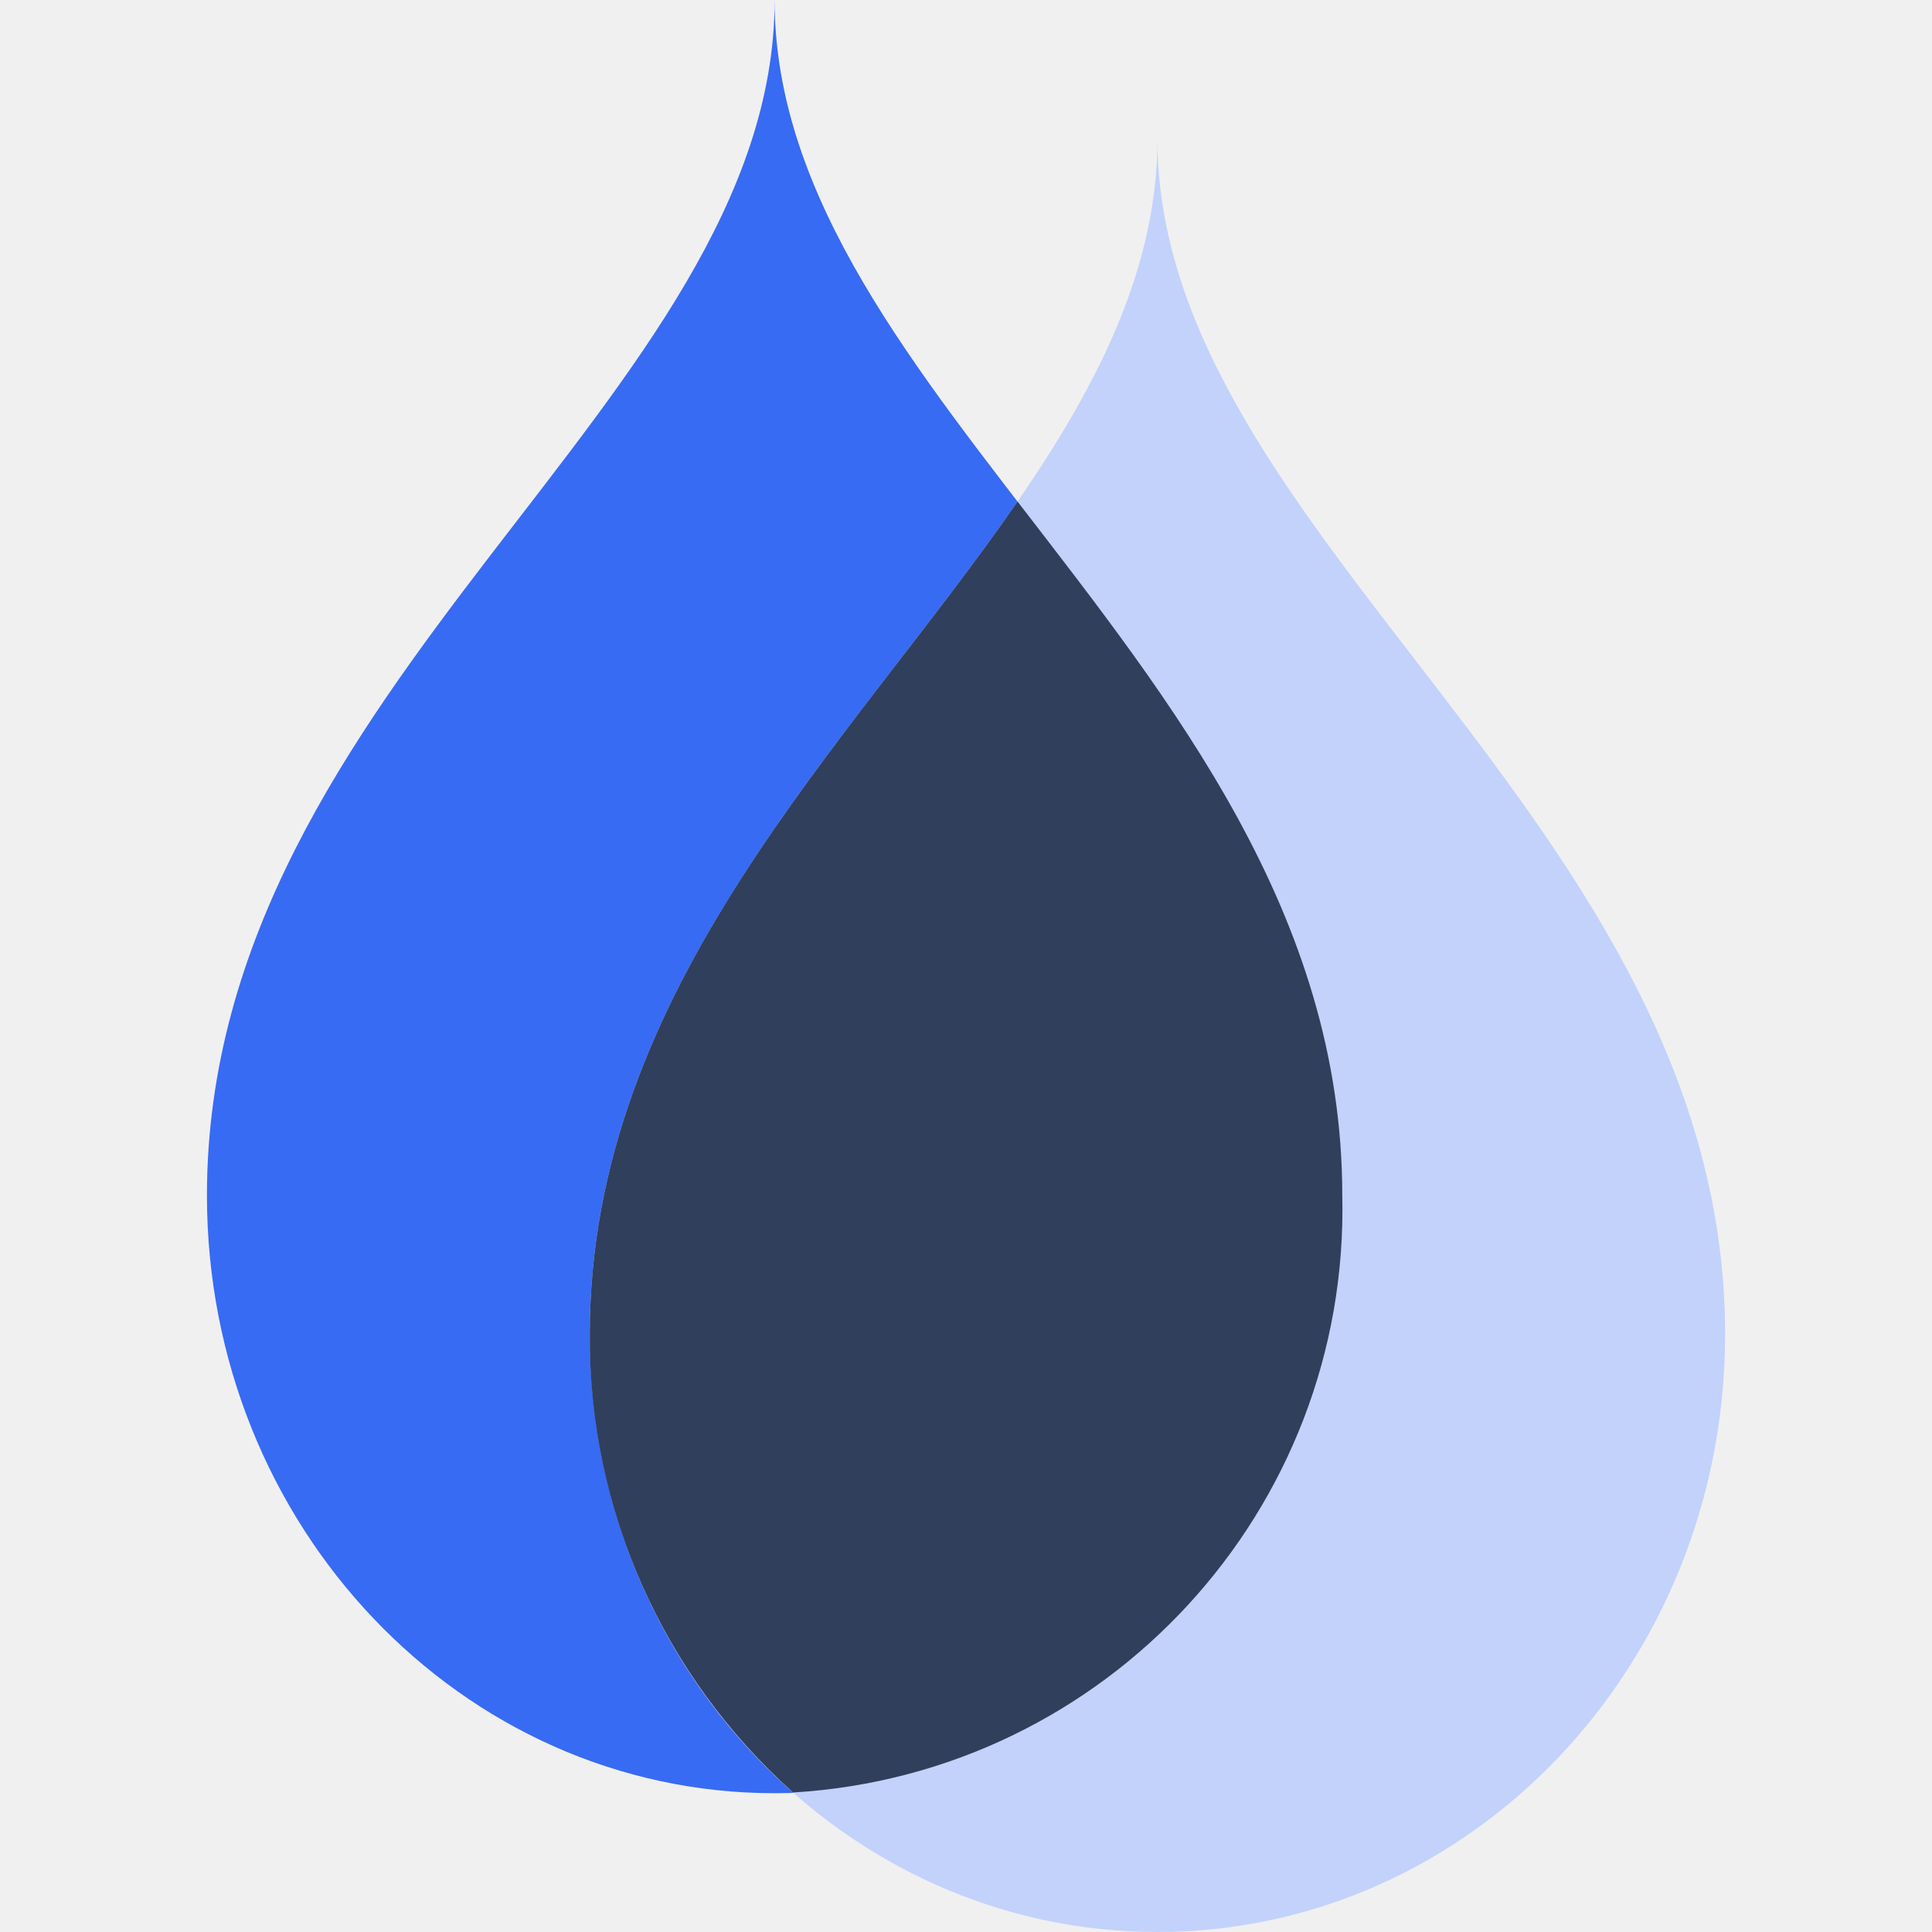
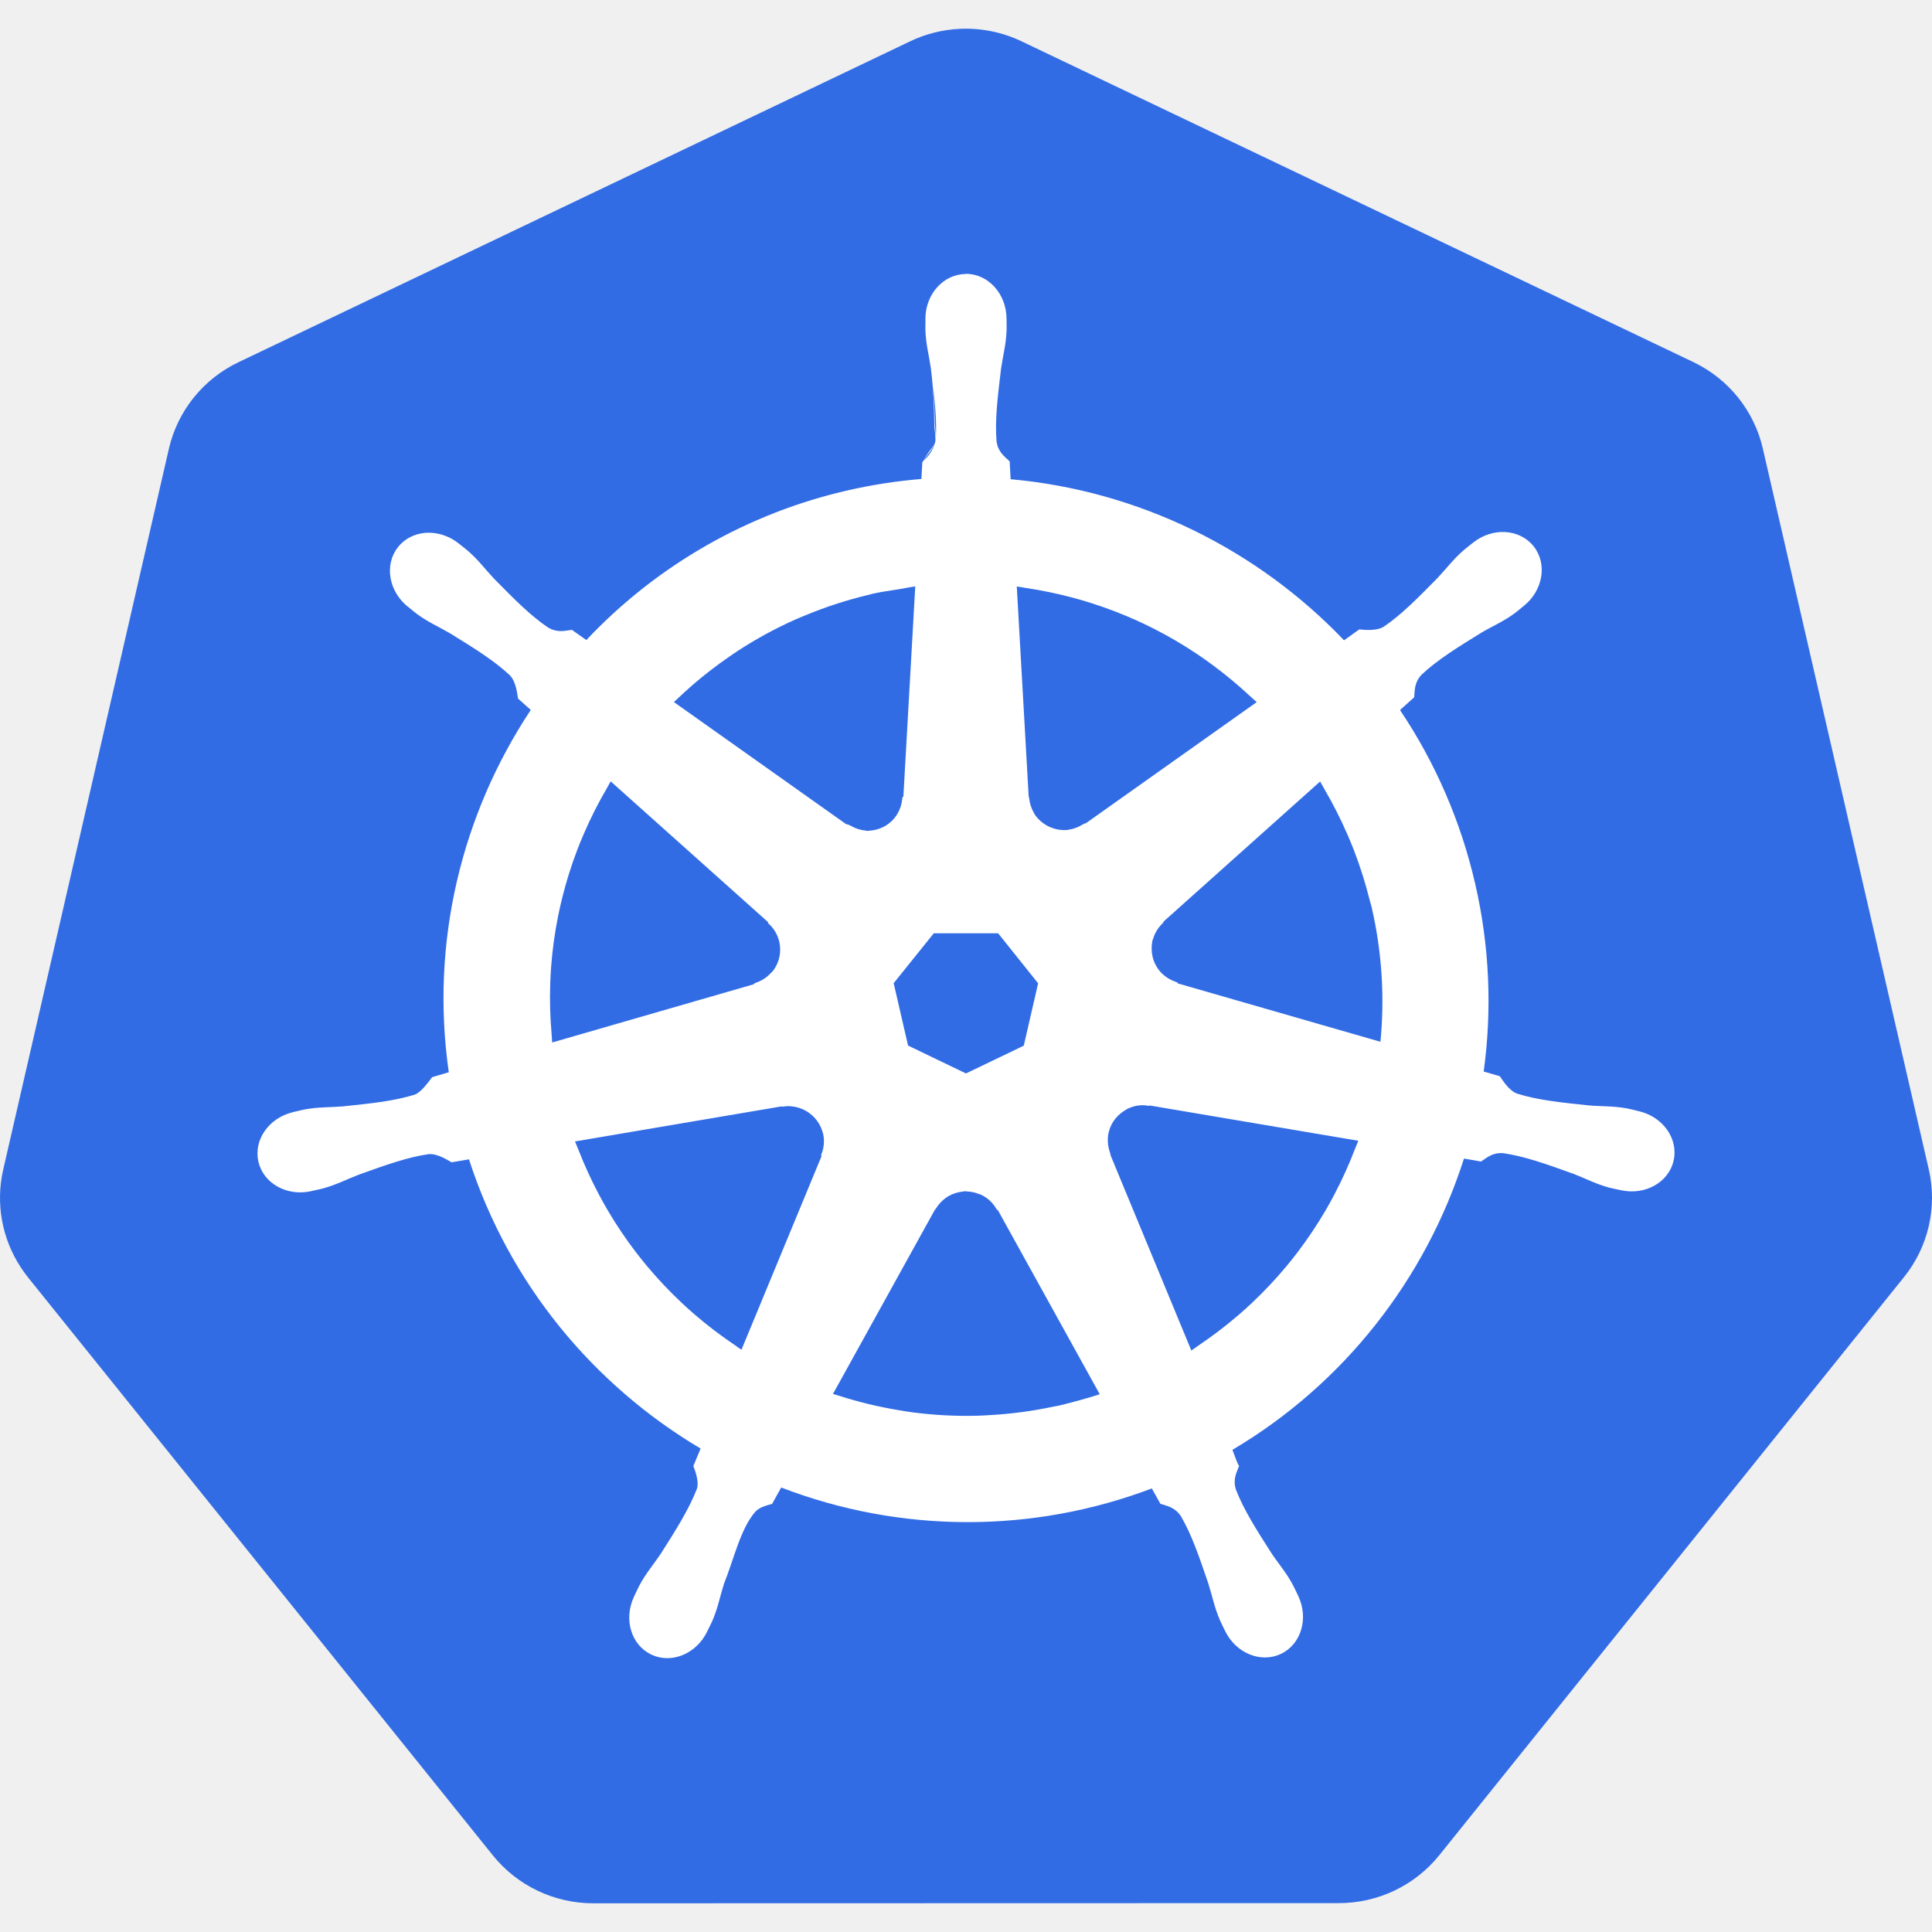
- <svg xmlns="http://www.w3.org/2000/svg" width="32" height="32" class="icon" viewBox="0 0 1024 1024">
-   <path fill="#386BF3" d="M410.558.109c0 210.974-300.876 361.752-300.876 633.548 0 174.943 134.704 316.787 300.876 316.787s300.877-141.817 300.877-316.787C711.408 361.752 410.558 210.974 410.558.109" />
-   <path fill="#C3D2FB" d="M613.469 73.665c0 211.055-300.877 361.914-300.877 633.547C312.592 882.156 447.296 1024 613.47 1024s300.876-141.817 300.876-316.788C914.29 435.58 613.469 284.72 613.469 73.665" />
-   <path fill="#303F5B" d="M312.592 707.212c0-183.713 137.636-312.171 226.723-441.39 81.702 106.112 172.12 218.74 172.12 367.726A309.755 309.755 0 0 1 420.36 950.064a323.1 323.1 0 0 1-107.769-242.852z" />
+ <svg xmlns="http://www.w3.org/2000/svg" width="128" height="128" viewBox="0 0 128 128">
+   <path fill="#326ce5" d="M63.556 1.912a8.51 8.44 0 0 0-3.26.826L15.795 24a8.51 8.44 0 0 0-4.604 5.725L.214 77.485a8.51 8.44 0 0 0 1.155 6.47a8.51 8.44 0 0 0 .484.672l30.8 38.296a8.51 8.44 0 0 0 6.653 3.176l49.394-.012a8.51 8.44 0 0 0 6.653-3.17l30.789-38.301a8.51 8.44 0 0 0 1.645-7.142l-10.996-47.76a8.51 8.44 0 0 0-4.604-5.726L67.682 2.738a8.51 8.44 0 0 0-4.126-.826" />
+   <path fill="#fff" d="M63.975 18.143v.01c-1.472.014-2.664 1.336-2.664 2.972c0 .028.005.052.005.074c-.002.222-.012.49-.005.684c.035.946.24 1.668.365 2.535c.17 1.42.215 2.547.224 3.687l.036-.164a41 41 0 0 0-.118-2.394c.139 1.228.24 2.364.186 3.392c-.015-.325-.061-.677-.066-.982l-.036.164c.003.347.096.79.069 1.123c-.061.29-.291.495-.467.742l-.025.121c.173-.227.354-.444.46-.699c-.134.423-.42.796-.707 1.094c.08-.124.146-.262.24-.385l.026-.12c-.145.203-.227.457-.385.61l-.006.006l-.064 1.12a35 35 0 0 0-4.797.736a34.3 34.3 0 0 0-17.398 9.935c-.296-.202-.8-.56-.95-.672l-.005-.005l-.01.002c-.478.064-.95.207-1.57-.153c-1.187-.8-2.271-1.907-3.584-3.24c-.601-.637-1.037-1.246-1.754-1.861c-.163-.141-.41-.33-.592-.473a3.2 3.2 0 0 0-1.87-.705c-.825-.028-1.62.294-2.14.947c-.925 1.16-.628 2.933.658 3.96l.04.026c.174.143.39.326.552.446c.762.561 1.457.849 2.21 1.293c1.594.984 2.91 1.798 3.956 2.779c.402.427.474 1.19.53 1.525v.008l.847.754c-4.561 6.874-6.675 15.36-5.432 24.006l-1.103.324l-.004.006c-.295.381-.712.972-1.135 1.147c-1.366.43-2.908.588-4.77.783c-.872.073-1.626.031-2.556.207c-.205.04-.49.112-.713.164l-.023.006l-.04.011c-1.58.383-2.6 1.837-2.27 3.272c.327 1.435 1.873 2.306 3.464 1.963l.039-.006h.002c.02-.005.038-.015.05-.018c.22-.048.496-.101.69-.154c.913-.245 1.574-.603 2.393-.916c1.76-.632 3.218-1.16 4.637-1.365c.582-.046 1.204.362 1.517.537l.008.004l1.152-.197c2.674 8.274 8.266 14.96 15.346 19.162l-.48 1.152l.003.01c.174.45.364 1.057.237 1.492c-.516 1.336-1.4 2.749-2.408 4.326c-.488.728-.99 1.295-1.43 2.131c-.107.201-.24.507-.342.717c-.69 1.475-.184 3.177 1.143 3.816c1.335.643 2.99-.036 3.707-1.513l.007-.008v-.01c.1-.207.242-.478.329-.674c.378-.866.505-1.607.77-2.441h-.003c.706-1.773 1.094-3.627 2.059-4.778c.26-.31.688-.432 1.136-.552l.01-.004l.6-1.084a34.44 34.44 0 0 0 24.556.062c.172.303.478.865.563 1.01l.004.006l.008.004c.458.149.948.223 1.35.816c.722 1.237 1.218 2.703 1.822 4.475c.265.832.397 1.575.775 2.441c.087.2.23.475.33.684c.715 1.482 2.375 2.163 3.713 1.52c1.326-.64 1.832-2.34 1.143-3.815c-.102-.21-.243-.518-.348-.719c-.441-.836-.943-1.397-1.43-2.125c-1.01-1.577-1.843-2.885-2.36-4.222c-.213-.685.036-1.104.206-1.555l.006-.014l-.01-.01a1 1 0 0 1-.09-.168a6 6 0 0 1-.12-.29c-.08-.21-.16-.442-.224-.596c7.358-4.35 12.786-11.285 15.34-19.295c.347.054.93.155 1.12.193l.01.002l.009-.004c.402-.265.76-.606 1.475-.549c1.419.205 2.876.734 4.638 1.366c.817.312 1.479.677 2.393.921c.194.052.47.101.69.149c.012.003.029.012.05.017h.002l.04.004c1.59.341 3.137-.528 3.464-1.963s-.691-2.888-2.272-3.269c-.227-.052-.551-.141-.775-.184c-.93-.176-1.683-.132-2.557-.205c-1.86-.195-3.402-.353-4.77-.783c-.547-.213-.942-.872-1.138-1.148l-.006-.006l-1.066-.31a34.4 34.4 0 0 0-.56-12.425a34.5 34.5 0 0 0-4.983-11.525c.278-.252.785-.701.932-.836l.007-.006v-.01c.044-.48.006-.97.495-1.494c1.045-.98 2.364-1.797 3.957-2.779c.754-.444 1.454-.731 2.214-1.293c.174-.128.408-.328.588-.473c1.286-1.026 1.584-2.798.658-3.959c-.925-1.16-2.718-1.267-4.003-.242c-.182.145-.43.332-.594.473c-.717.618-1.16 1.226-1.76 1.863c-1.313 1.335-2.398 2.446-3.586 3.246c-.507.294-1.258.193-1.603.172h-.008l-1.004.719c-5.775-6.048-13.63-9.916-22.09-10.672a64 64 0 0 1-.064-1.174v-.008l-.006-.006c-.35-.333-.76-.61-.864-1.318v-.002c-.115-1.428.077-2.967.3-4.824c.125-.867.332-1.59.366-2.535c.009-.216-.005-.527-.005-.758c0-1.645-1.203-2.982-2.688-2.982zm-3.514 13.7a35 35 0 0 0-3.59.552a35 35 0 0 1 3.59-.551zm-4.781.823a34 34 0 0 0-3.711 1.133a34 34 0 0 1 3.71-1.133zm-4.825 1.564a34 34 0 0 0-3.496 1.666a34 34 0 0 1 3.496-1.666M28.8 35.377q.212.03.418.086a3 3 0 0 0-.418-.086m.943.283q.198.096.38.219a3 3 0 0 0-.38-.219m16.549.848a34 34 0 0 0-3.176 2.14a34 34 0 0 1 3.176-2.14m14.346 2.344l-.787 13.93l-.057.029l-.002.013c-.002.05-.014.095-.02.143a2.4 2.4 0 0 1-.263.857q-.055.106-.121.207a2.35 2.35 0 0 1-.69.662c-.07.045-.147.08-.222.118a2.4 2.4 0 0 1-.873.226c-.045.003-.088.014-.133.014c-.05 0-.094-.022-.143-.026a2.3 2.3 0 0 1-.943-.304c-.045-.026-.094-.041-.137-.069l-.006.022l.004-.022c-.044-.027-.102-.016-.144-.047l-.012-.01l-.022.014l-11.421-8.097c.093-.091.192-.174.287-.264a27.4 27.4 0 0 1 3.23-2.635c.237-.165.473-.332.715-.49a27.4 27.4 0 0 1 3.816-2.078c.24-.107.487-.204.73-.305a27.4 27.4 0 0 1 4.044-1.312c.12-.03.238-.067.36-.094c.576-.13 1.162-.206 1.745-.299l.006-.025h.004l-.006.025c.355-.056.704-.14 1.06-.183zm6.726.002c.197.024.39.068.586.097a28 28 0 0 1 3.16.656q.618.166 1.225.36a28 28 0 0 1 3.033 1.168q.562.255 1.112.535a28 28 0 0 1 2.83 1.662q.514.346 1.015.717a28 28 0 0 1 2.496 2.074c.144.134.297.257.438.395l-11.346 8.044l-.04-.015l-.01.008c-.045.032-.094.045-.14.074a2.35 2.35 0 0 1-.882.334c-.077.012-.153.03-.23.033a2.35 2.35 0 0 1-.99-.176a2 2 0 0 1-.265-.127a2.35 2.35 0 0 1-.746-.65c-.05-.069-.088-.146-.13-.22a2.4 2.4 0 0 1-.288-.887c-.006-.055-.026-.103-.03-.159v-.011l-.011-.006zm-25.238.576a34 34 0 0 0-2.81 2.576a34 34 0 0 1 2.81-2.576m50.916 8.14a35 35 0 0 1 1.522 2.594a35 35 0 0 0-1.522-2.594m1.994 3.508q.732 1.491 1.317 3.045a35 35 0 0 0-1.317-3.045m-54.576.69l10.43 9.328l-.012.056l.01.008c.94.817 1.07 2.23.293 3.203c-.028.035-.068.057-.098.09a2.35 2.35 0 0 1-.986.65c-.043.015-.078.043-.121.055l-.014.002l-.012.047l-13.367 3.86c-.02-.185-.02-.37-.037-.555a27 27 0 0 1-.092-3.344q.019-.58.063-1.158a27 27 0 0 1 .457-3.307q.121-.61.273-1.215a27 27 0 0 1 .99-3.162q.21-.554.448-1.097a27 27 0 0 1 1.51-2.987c.09-.156.17-.32.265-.474m47.002.007c.097.158.176.324.27.483a28 28 0 0 1 1.53 3.01c.15.346.298.694.434 1.046a28 28 0 0 1 1.04 3.288c.045.175.104.346.144.523c.69 3.002.86 5.999.578 8.896l-13.434-3.87l-.011-.057l-.014-.004c-.045-.012-.084-.034-.127-.049a2.4 2.4 0 0 1-.79-.455q-.088-.076-.17-.16a2.35 2.35 0 0 1-.491-.824c-.027-.078-.044-.158-.063-.239a2.4 2.4 0 0 1-.03-.892c.009-.049.01-.096.02-.145c.01-.045.038-.084.05-.129a2.3 2.3 0 0 1 .599-.996c.034-.033.054-.076.09-.107l.01-.01l-.006-.03zm9.228 3.305q.497 1.448.864 2.938a35 35 0 0 0-.864-2.938m-34.824 6.752h4.262l2.65 3.314l-.95 4.133l-3.83 1.84l-3.837-1.848l-.953-4.132zm13.727 11.395c.18-.01.357.008.533.04l.014.003l.023-.03l13.828 2.338c-.064.18-.147.351-.215.53a28 28 0 0 1-1.36 3.011q-.284.544-.593 1.074a28 28 0 0 1-1.853 2.768q-.364.48-.748.941a28 28 0 0 1-2.29 2.432q-.436.41-.892.8a28 28 0 0 1-2.64 2.012c-.16.107-.31.225-.471.329l-5.365-12.967l.015-.022l-.004-.011c-.02-.045-.026-.092-.043-.137a2.4 2.4 0 0 1-.135-.889c.004-.081.006-.162.018-.242a2.35 2.35 0 0 1 .334-.89c.045-.072.098-.137.15-.204a2.4 2.4 0 0 1 .68-.578c.043-.024.079-.055.123-.076c.289-.139.59-.218.89-.232zm-23.31.056l.013.002c.03 0 .06.008.092.01a2.35 2.35 0 0 1 1.226.445q.103.074.196.158a2.35 2.35 0 0 1 .689 1.106c.008.03.022.059.03.09c.11.479.065.98-.13 1.431l-.005.012l.04.05l-5.31 12.837c-.155-.1-.3-.212-.451-.315a28 28 0 0 1-2.64-2.011a28 28 0 0 1-.891-.803a28 28 0 0 1-2.272-2.408q-.39-.468-.76-.951a28 28 0 0 1-1.82-2.704a27 27 0 0 1-.627-1.123a28 28 0 0 1-1.346-2.947c-.07-.181-.154-.356-.22-.539l13.707-2.326l.023.03l.014-.005q.22-.04.443-.039zm2.304 1.994a2 2 0 0 1 .02.344a2 2 0 0 0-.02-.344m-.008.703a2.3 2.3 0 0 1-.1.4q.067-.195.1-.4m9.334 2.944c.058-.002.114.013.172.015a2.3 2.3 0 0 1 .752.159c.054.021.112.03.164.056v.002a2.3 2.3 0 0 1 1.043.99l.006.012h.053l6.757 12.213c-.276.092-.557.173-.836.256a28 28 0 0 1-.996.277c-.283.074-.564.15-.85.215c-.124.029-.25.046-.376.072a27.5 27.5 0 0 1-4.18.561c-.28.016-.558.035-.838.043a27.5 27.5 0 0 1-4.32-.223c-.28-.036-.56-.085-.838-.13a27.5 27.5 0 0 1-4.055-.975c-.127-.041-.257-.072-.384-.115l6.742-12.188h.01l.007-.012c.026-.048.065-.085.094-.13a2.4 2.4 0 0 1 .606-.647q.123-.09.26-.164a2.4 2.4 0 0 1 .85-.262c.054-.005.103-.023.157-.025M52.297 98.69a34 34 0 0 0 3.758 1.137a34 34 0 0 1-3.758-1.137m23.385.09q-1.605.572-3.258.983a35 35 0 0 0 3.258-.983m-4.575 1.281a34 34 0 0 1-3.718.563a34 34 0 0 0 3.718-.563m-13.937.016a34 34 0 0 0 3.898.572a34 34 0 0 1-3.898-.572m8.91.649a34 34 0 0 1-3.851.005a34 34 0 0 0 3.85-.005z" />
</svg>
